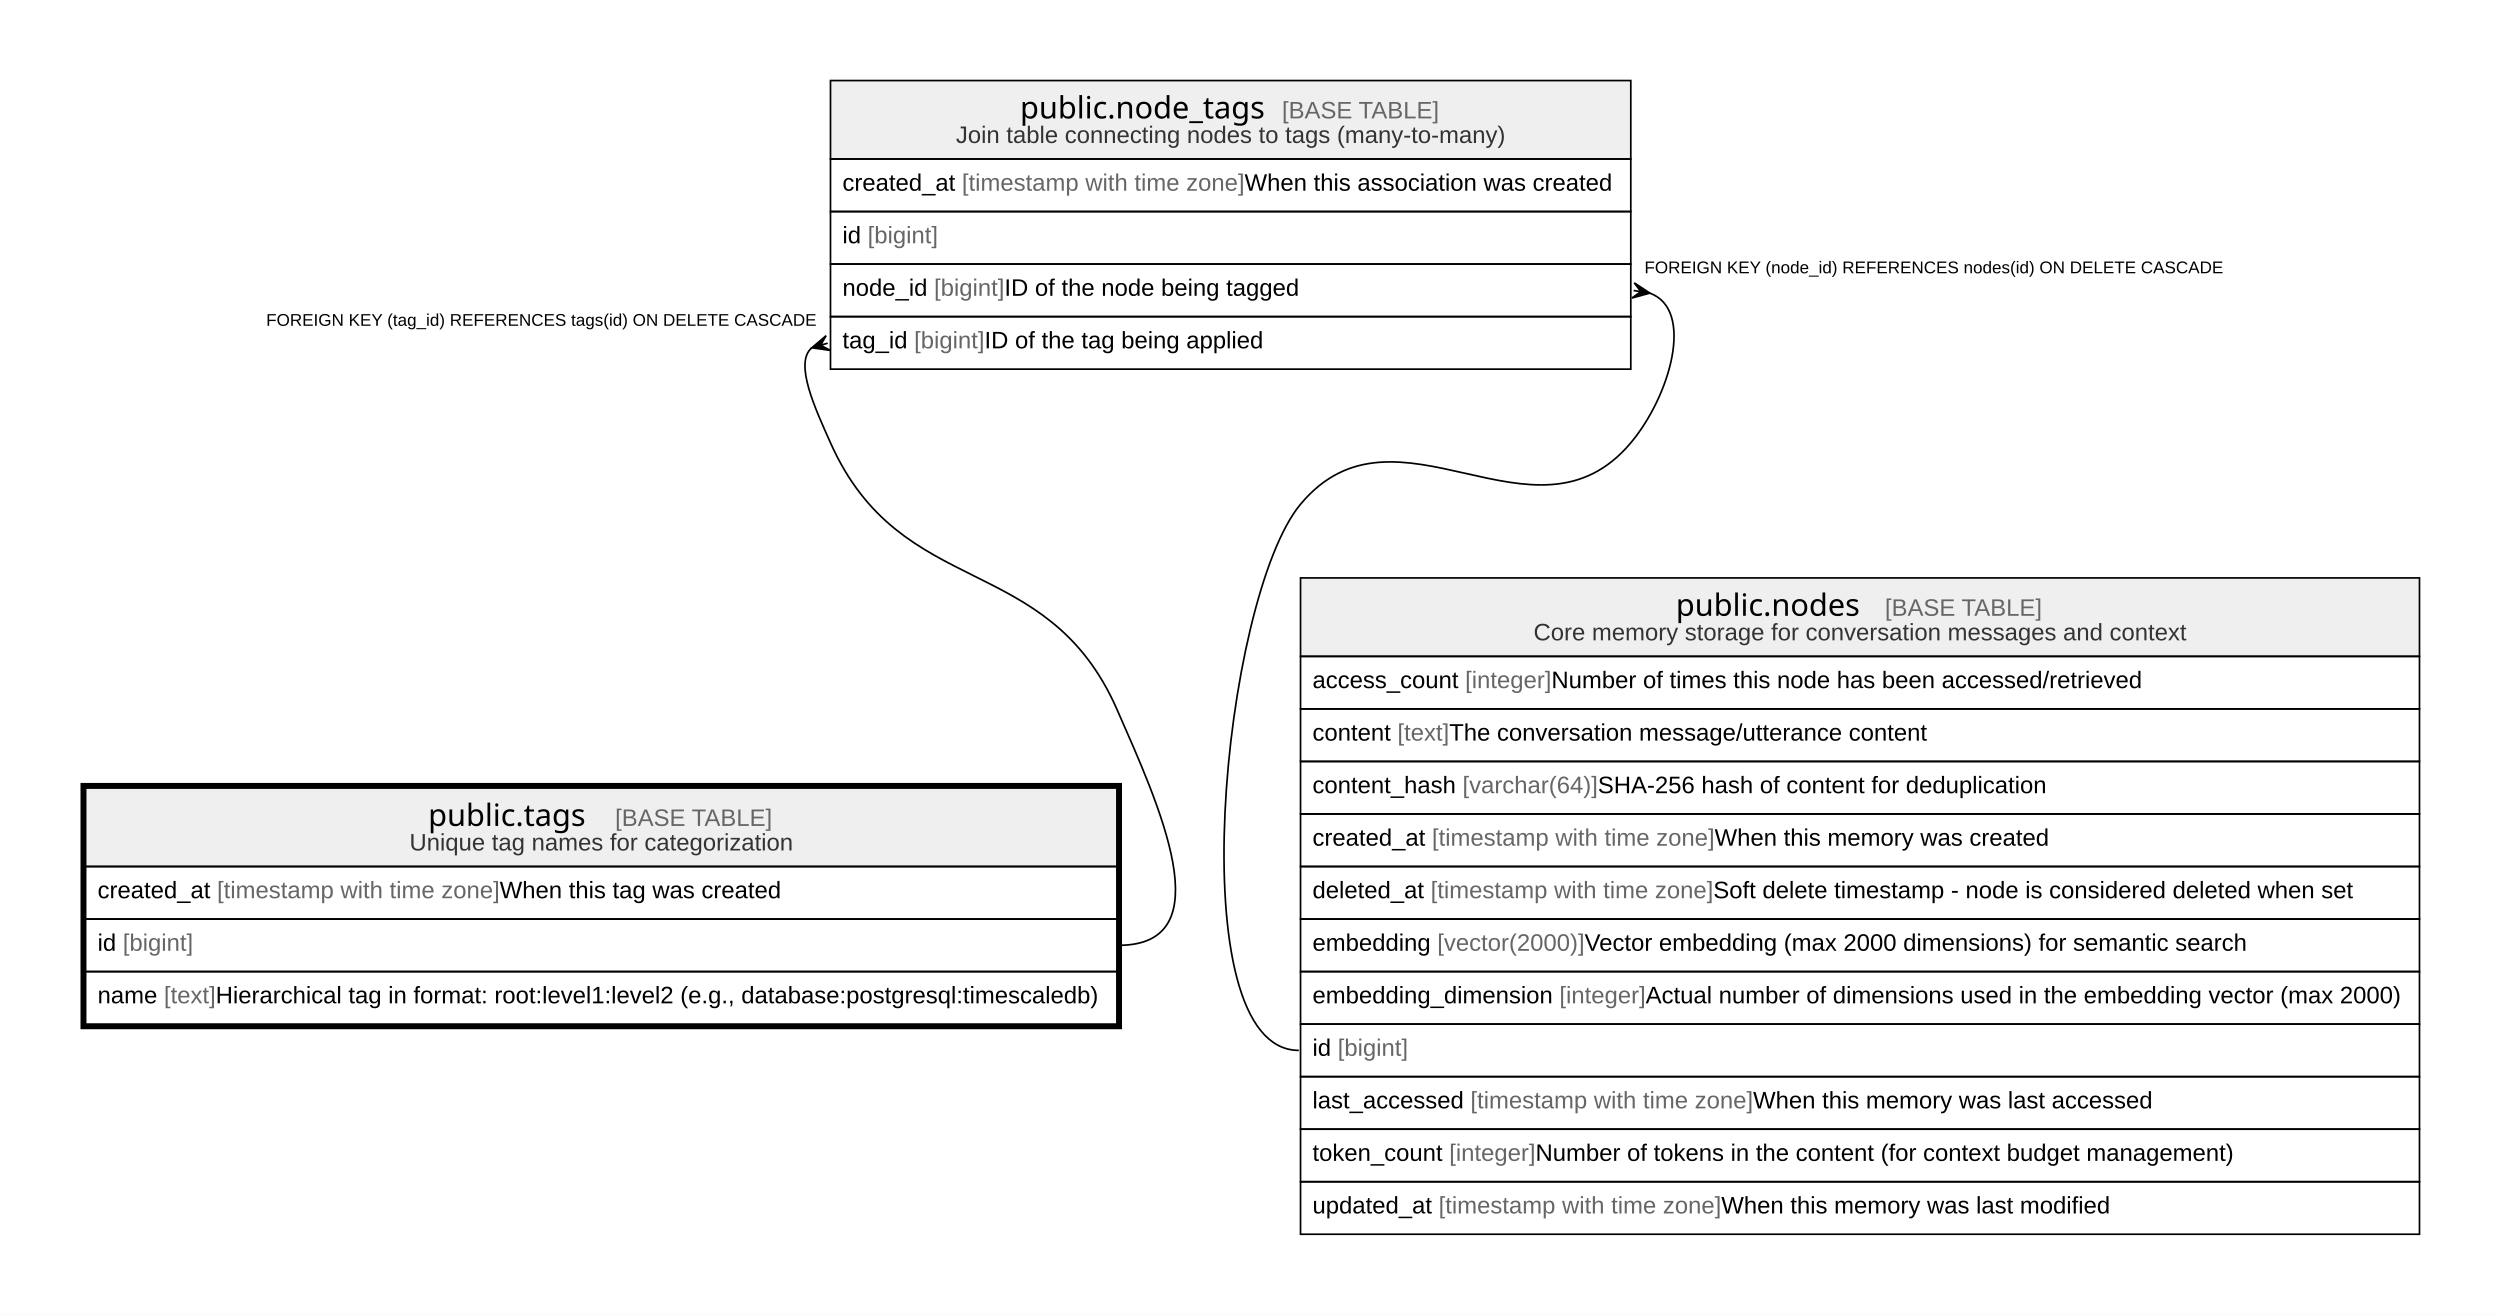
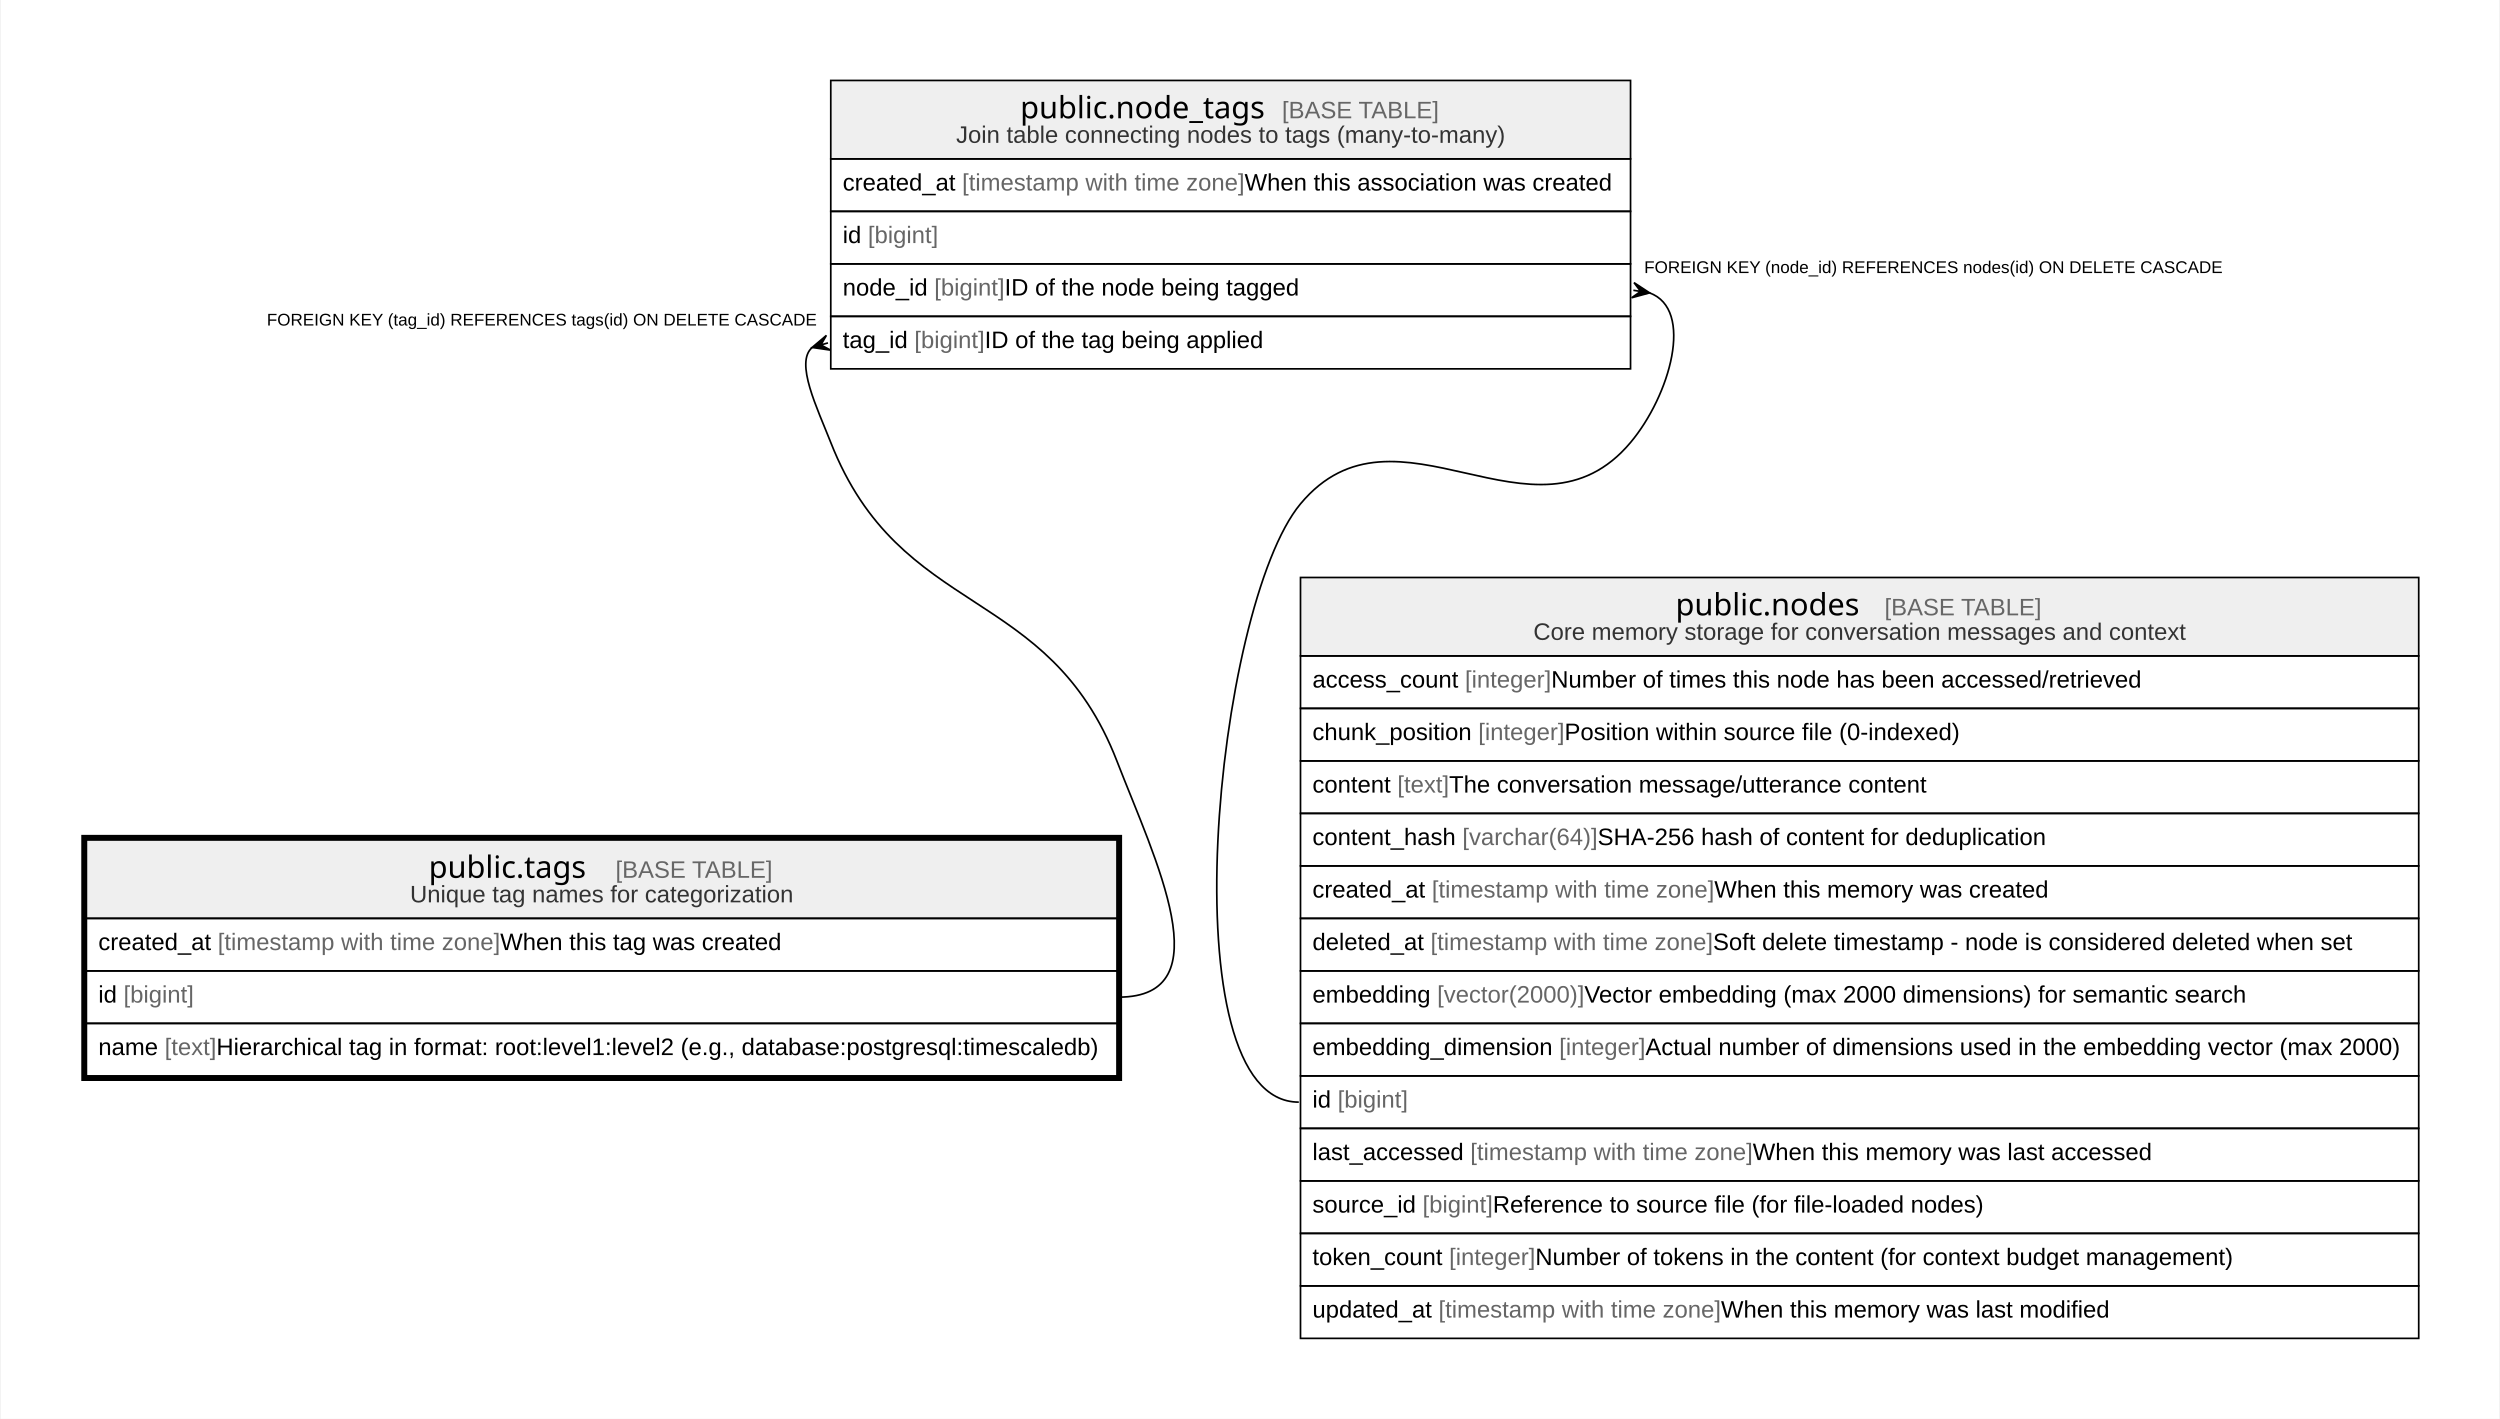
- <svg xmlns="http://www.w3.org/2000/svg" width="1466pt" height="771pt" viewBox="0.00 0.00 1465.73 770.80">
-   <g id="graph0" class="graph" transform="scale(1 1) rotate(0) translate(4 766.8)">
-     <polygon fill="white" stroke="none" points="-4,4 -4,-766.8 1461.73,-766.8 1461.73,4 -4,4" />
+ <svg xmlns="http://www.w3.org/2000/svg" width="1466pt" height="832pt" viewBox="0.00 0.00 1465.73 832.40">
+   <g id="graph0" class="graph" transform="scale(1 1) rotate(0) translate(4 828.4)">
+     <polygon fill="white" stroke="none" points="-4,4 -4,-828.4 1461.73,-828.4 1461.73,4 -4,4" />
    <g id="node1" class="node">
-       <polygon fill="#efefef" stroke="none" points="46.2,-258.8 46.2,-304.8 650.83,-304.8 650.83,-258.8 46.2,-258.8" />
-       <polygon fill="none" stroke="black" points="46.2,-258.8 46.2,-304.8 650.83,-304.8 650.83,-258.8 46.2,-258.8" />
-       <text text-anchor="start" x="247.02" y="-282.6" font-family="Arial Bold" font-size="18.00">public.tags</text>
-       <text text-anchor="start" x="325.51" y="-282.6" font-family="Arial" font-size="14.00">    </text>
-       <text text-anchor="start" x="356.63" y="-282.6" font-family="Arial" font-size="14.00" fill="#666666">[BASE TABLE]</text>
-       <text text-anchor="start" x="236.06" y="-268.2" font-family="Arial" font-size="14.00" fill="#333333">Unique tag names for categorization</text>
+       <polygon fill="#efefef" stroke="none" points="46.2,-289.6 46.2,-335.6 650.83,-335.6 650.83,-289.6 46.2,-289.6" />
+       <polygon fill="none" stroke="black" points="46.2,-289.6 46.2,-335.6 650.83,-335.6 650.83,-289.6 46.2,-289.6" />
+       <text text-anchor="start" x="247.02" y="-313.4" font-family="Arial Bold" font-size="18.00">public.tags</text>
+       <text text-anchor="start" x="325.51" y="-313.4" font-family="Arial" font-size="14.00">    </text>
+       <text text-anchor="start" x="356.63" y="-313.4" font-family="Arial" font-size="14.00" fill="#666666">[BASE TABLE]</text>
+       <text text-anchor="start" x="236.06" y="-299" font-family="Arial" font-size="14.00" fill="#333333">Unique tag names for categorization</text>
+       <polygon fill="none" stroke="black" points="46.2,-258.8 46.2,-289.6 650.83,-289.6 650.83,-258.8 46.2,-258.8" />
+       <text text-anchor="start" x="53.2" y="-271" font-family="Arial" font-size="14.00">created_at </text>
+       <text text-anchor="start" x="123.25" y="-271" font-family="Arial" font-size="14.00" fill="#666666">[timestamp with time zone]</text>
+       <text text-anchor="start" x="288.97" y="-271" font-family="Arial" font-size="14.00"> When this tag was created</text>
      <polygon fill="none" stroke="black" points="46.2,-228 46.2,-258.8 650.83,-258.8 650.83,-228 46.2,-228" />
-       <text text-anchor="start" x="53.2" y="-240.2" font-family="Arial" font-size="14.00">created_at </text>
-       <text text-anchor="start" x="123.25" y="-240.2" font-family="Arial" font-size="14.00" fill="#666666">[timestamp with time zone]</text>
-       <text text-anchor="start" x="288.97" y="-240.2" font-family="Arial" font-size="14.00"> When this tag was created</text>
+       <text text-anchor="start" x="53.2" y="-240.2" font-family="Arial" font-size="14.00">id </text>
+       <text text-anchor="start" x="67.99" y="-240.2" font-family="Arial" font-size="14.00" fill="#666666">[bigint]</text>
      <polygon fill="none" stroke="black" points="46.2,-197.2 46.2,-228 650.83,-228 650.83,-197.2 46.2,-197.2" />
-       <text text-anchor="start" x="53.2" y="-209.4" font-family="Arial" font-size="14.00">id </text>
-       <text text-anchor="start" x="67.99" y="-209.4" font-family="Arial" font-size="14.00" fill="#666666">[bigint]</text>
-       <polygon fill="none" stroke="black" points="46.2,-166.4 46.2,-197.2 650.83,-197.2 650.83,-166.4 46.2,-166.4" />
-       <text text-anchor="start" x="53.2" y="-178.6" font-family="Arial" font-size="14.00">name </text>
-       <text text-anchor="start" x="92.11" y="-178.6" font-family="Arial" font-size="14.00" fill="#666666">[text]</text>
-       <text text-anchor="start" x="122.45" y="-178.6" font-family="Arial" font-size="14.00"> Hierarchical tag in format: root:level1:level2 (e.g., database:postgresql:timescaledb)</text>
-       <polygon fill="none" stroke="black" stroke-width="3" points="44.7,-164.9 44.7,-306.3 652.33,-306.3 652.33,-164.9 44.7,-164.9" />
+       <text text-anchor="start" x="53.2" y="-209.4" font-family="Arial" font-size="14.00">name </text>
+       <text text-anchor="start" x="92.11" y="-209.4" font-family="Arial" font-size="14.00" fill="#666666">[text]</text>
+       <text text-anchor="start" x="122.45" y="-209.4" font-family="Arial" font-size="14.00"> Hierarchical tag in format: root:level1:level2 (e.g., database:postgresql:timescaledb)</text>
+       <polygon fill="none" stroke="black" stroke-width="3" points="44.7,-195.7 44.7,-337.1 652.33,-337.1 652.33,-195.7 44.7,-195.7" />
    </g>
    <g id="node2" class="node">
-       <polygon fill="#efefef" stroke="none" points="482.91,-673.6 482.91,-719.6 952.12,-719.6 952.12,-673.6 482.91,-673.6" />
-       <polygon fill="none" stroke="black" points="482.91,-673.6 482.91,-719.6 952.12,-719.6 952.12,-673.6 482.91,-673.6" />
-       <text text-anchor="start" x="594.03" y="-697.4" font-family="Arial Bold" font-size="18.00">public.node_tags</text>
-       <text text-anchor="start" x="716.51" y="-697.4" font-family="Arial" font-size="14.00">    </text>
-       <text text-anchor="start" x="747.62" y="-697.4" font-family="Arial" font-size="14.00" fill="#666666">[BASE TABLE]</text>
-       <text text-anchor="start" x="556.43" y="-683" font-family="Arial" font-size="14.00" fill="#333333">Join table connecting nodes to tags (many-to-many)</text>
+       <polygon fill="#efefef" stroke="none" points="482.91,-735.2 482.91,-781.2 952.12,-781.2 952.12,-735.2 482.91,-735.2" />
+       <polygon fill="none" stroke="black" points="482.91,-735.2 482.91,-781.2 952.12,-781.2 952.12,-735.2 482.91,-735.2" />
+       <text text-anchor="start" x="594.03" y="-759" font-family="Arial Bold" font-size="18.00">public.node_tags</text>
+       <text text-anchor="start" x="716.51" y="-759" font-family="Arial" font-size="14.00">    </text>
+       <text text-anchor="start" x="747.62" y="-759" font-family="Arial" font-size="14.00" fill="#666666">[BASE TABLE]</text>
+       <text text-anchor="start" x="556.43" y="-744.6" font-family="Arial" font-size="14.00" fill="#333333">Join table connecting nodes to tags (many-to-many)</text>
+       <polygon fill="none" stroke="black" points="482.91,-704.4 482.91,-735.2 952.12,-735.2 952.12,-704.4 482.91,-704.4" />
+       <text text-anchor="start" x="489.91" y="-716.6" font-family="Arial" font-size="14.00">created_at </text>
+       <text text-anchor="start" x="559.95" y="-716.6" font-family="Arial" font-size="14.00" fill="#666666">[timestamp with time zone]</text>
+       <text text-anchor="start" x="725.68" y="-716.6" font-family="Arial" font-size="14.00"> When this association was created</text>
+       <polygon fill="none" stroke="black" points="482.91,-673.6 482.91,-704.4 952.12,-704.4 952.12,-673.6 482.91,-673.6" />
+       <text text-anchor="start" x="489.91" y="-685.8" font-family="Arial" font-size="14.00">id </text>
+       <text text-anchor="start" x="504.69" y="-685.8" font-family="Arial" font-size="14.00" fill="#666666">[bigint]</text>
      <polygon fill="none" stroke="black" points="482.91,-642.8 482.91,-673.6 952.12,-673.6 952.12,-642.8 482.91,-642.8" />
-       <text text-anchor="start" x="489.91" y="-655" font-family="Arial" font-size="14.00">created_at </text>
-       <text text-anchor="start" x="559.95" y="-655" font-family="Arial" font-size="14.00" fill="#666666">[timestamp with time zone]</text>
-       <text text-anchor="start" x="725.68" y="-655" font-family="Arial" font-size="14.00"> When this association was created</text>
+       <text text-anchor="start" x="489.91" y="-655" font-family="Arial" font-size="14.00">node_id </text>
+       <text text-anchor="start" x="543.62" y="-655" font-family="Arial" font-size="14.00" fill="#666666">[bigint]</text>
+       <text text-anchor="start" x="584.87" y="-655" font-family="Arial" font-size="14.00"> ID of the node being tagged</text>
      <polygon fill="none" stroke="black" points="482.91,-612 482.91,-642.8 952.12,-642.8 952.12,-612 482.91,-612" />
-       <text text-anchor="start" x="489.91" y="-624.2" font-family="Arial" font-size="14.00">id </text>
-       <text text-anchor="start" x="504.69" y="-624.2" font-family="Arial" font-size="14.00" fill="#666666">[bigint]</text>
-       <polygon fill="none" stroke="black" points="482.91,-581.2 482.91,-612 952.12,-612 952.12,-581.2 482.91,-581.2" />
-       <text text-anchor="start" x="489.91" y="-593.4" font-family="Arial" font-size="14.00">node_id </text>
-       <text text-anchor="start" x="543.62" y="-593.4" font-family="Arial" font-size="14.00" fill="#666666">[bigint]</text>
-       <text text-anchor="start" x="584.87" y="-593.4" font-family="Arial" font-size="14.00"> ID of the node being tagged</text>
-       <polygon fill="none" stroke="black" points="482.91,-550.4 482.91,-581.2 952.12,-581.2 952.12,-550.4 482.91,-550.4" />
-       <text text-anchor="start" x="489.91" y="-562.6" font-family="Arial" font-size="14.00">tag_id </text>
-       <text text-anchor="start" x="531.94" y="-562.6" font-family="Arial" font-size="14.00" fill="#666666">[bigint]</text>
-       <text text-anchor="start" x="573.19" y="-562.6" font-family="Arial" font-size="14.00"> ID of the tag being applied</text>
+       <text text-anchor="start" x="489.91" y="-624.2" font-family="Arial" font-size="14.00">tag_id </text>
+       <text text-anchor="start" x="531.94" y="-624.2" font-family="Arial" font-size="14.00" fill="#666666">[bigint]</text>
+       <text text-anchor="start" x="573.19" y="-624.2" font-family="Arial" font-size="14.00"> ID of the tag being applied</text>
    </g>
    <g id="edge1" class="edge">
-       <path fill="none" stroke="black" d="M472,-562.95C461.34,-554.16 474.12,-526.9 482.91,-507.2 524.4,-414.1 609.79,-444.3 650.83,-351 675.59,-294.69 713.34,-212.6 651.83,-212.6" />
-       <polygon fill="black" stroke="black" points="471.98,-562.94 480.34,-570.03 477.1,-564.42 481.26,-565.61 481.26,-565.61 481.26,-565.61 477.1,-564.42 482.83,-561.38 471.98,-562.94" />
-       <text text-anchor="start" x="152.05" y="-575.8" font-family="Arial" font-size="10.00">FOREIGN KEY (tag_id) REFERENCES tags(id) ON DELETE CASCADE</text>
+       <path fill="none" stroke="black" d="M472.07,-624.58C461.65,-615.89 475.02,-588.88 482.91,-568.8 523.75,-464.84 610.49,-485.96 650.83,-381.8 673.04,-324.44 713.34,-243.4 651.83,-243.4" />
+       <polygon fill="black" stroke="black" points="471.97,-624.55 480.34,-631.63 477.1,-626.02 481.26,-627.22 481.26,-627.22 481.26,-627.22 477.1,-626.02 482.83,-622.98 471.97,-624.55" />
+       <text text-anchor="start" x="152.05" y="-637.4" font-family="Arial" font-size="10.00">FOREIGN KEY (tag_id) REFERENCES tags(id) ON DELETE CASCADE</text>
    </g>
    <g id="node3" class="node">
-       <polygon fill="#efefef" stroke="none" points="758.49,-382 758.49,-428 1414.53,-428 1414.53,-382 758.49,-382" />
-       <polygon fill="none" stroke="black" points="758.49,-382 758.49,-428 1414.53,-428 1414.53,-382 758.49,-382" />
-       <text text-anchor="start" x="978.53" y="-405.8" font-family="Arial Bold" font-size="18.00">public.nodes</text>
-       <text text-anchor="start" x="1070.01" y="-405.8" font-family="Arial" font-size="14.00">    </text>
-       <text text-anchor="start" x="1101.13" y="-405.8" font-family="Arial" font-size="14.00" fill="#666666">[BASE TABLE]</text>
-       <text text-anchor="start" x="895.09" y="-391.4" font-family="Arial" font-size="14.00" fill="#333333">Core memory storage for conversation messages and context</text>
+       <polygon fill="#efefef" stroke="none" points="758.49,-443.6 758.49,-489.6 1414.53,-489.6 1414.53,-443.6 758.49,-443.6" />
+       <polygon fill="none" stroke="black" points="758.49,-443.6 758.49,-489.6 1414.53,-489.6 1414.53,-443.6 758.49,-443.6" />
+       <text text-anchor="start" x="978.53" y="-467.4" font-family="Arial Bold" font-size="18.00">public.nodes</text>
+       <text text-anchor="start" x="1070.01" y="-467.4" font-family="Arial" font-size="14.00">    </text>
+       <text text-anchor="start" x="1101.13" y="-467.4" font-family="Arial" font-size="14.00" fill="#666666">[BASE TABLE]</text>
+       <text text-anchor="start" x="895.09" y="-453" font-family="Arial" font-size="14.00" fill="#333333">Core memory storage for conversation messages and context</text>
+       <polygon fill="none" stroke="black" points="758.49,-412.8 758.49,-443.6 1414.53,-443.6 1414.53,-412.8 758.49,-412.8" />
+       <text text-anchor="start" x="765.49" y="-425" font-family="Arial" font-size="14.00">access_count </text>
+       <text text-anchor="start" x="854.99" y="-425" font-family="Arial" font-size="14.00" fill="#666666">[integer]</text>
+       <text text-anchor="start" x="905.58" y="-425" font-family="Arial" font-size="14.00"> Number of times this node has been accessed/retrieved</text>
+       <polygon fill="none" stroke="black" points="758.49,-382 758.49,-412.8 1414.53,-412.8 1414.53,-382 758.49,-382" />
+       <text text-anchor="start" x="765.49" y="-394.2" font-family="Arial" font-size="14.00">chunk_position </text>
+       <text text-anchor="start" x="862.78" y="-394.2" font-family="Arial" font-size="14.00" fill="#666666">[integer]</text>
+       <text text-anchor="start" x="913.37" y="-394.2" font-family="Arial" font-size="14.00"> Position within source file (0-indexed)</text>
      <polygon fill="none" stroke="black" points="758.49,-351.2 758.49,-382 1414.53,-382 1414.53,-351.2 758.49,-351.2" />
-       <text text-anchor="start" x="765.49" y="-363.4" font-family="Arial" font-size="14.00">access_count </text>
-       <text text-anchor="start" x="854.99" y="-363.4" font-family="Arial" font-size="14.00" fill="#666666">[integer]</text>
-       <text text-anchor="start" x="905.58" y="-363.4" font-family="Arial" font-size="14.00"> Number of times this node has been accessed/retrieved</text>
+       <text text-anchor="start" x="765.49" y="-363.4" font-family="Arial" font-size="14.00">content </text>
+       <text text-anchor="start" x="815.31" y="-363.4" font-family="Arial" font-size="14.00" fill="#666666">[text]</text>
+       <text text-anchor="start" x="845.65" y="-363.4" font-family="Arial" font-size="14.00"> The conversation message/utterance content</text>
      <polygon fill="none" stroke="black" points="758.49,-320.4 758.49,-351.2 1414.53,-351.2 1414.53,-320.4 758.49,-320.4" />
-       <text text-anchor="start" x="765.49" y="-332.6" font-family="Arial" font-size="14.00">content </text>
-       <text text-anchor="start" x="815.31" y="-332.6" font-family="Arial" font-size="14.00" fill="#666666">[text]</text>
-       <text text-anchor="start" x="845.65" y="-332.6" font-family="Arial" font-size="14.00"> The conversation message/utterance content</text>
+       <text text-anchor="start" x="765.49" y="-332.6" font-family="Arial" font-size="14.00">content_hash </text>
+       <text text-anchor="start" x="853.45" y="-332.6" font-family="Arial" font-size="14.00" fill="#666666">[varchar(64)]</text>
+       <text text-anchor="start" x="932.81" y="-332.6" font-family="Arial" font-size="14.00"> SHA-256 hash of content for deduplication</text>
      <polygon fill="none" stroke="black" points="758.49,-289.6 758.49,-320.4 1414.53,-320.4 1414.53,-289.6 758.49,-289.6" />
-       <text text-anchor="start" x="765.49" y="-301.8" font-family="Arial" font-size="14.00">content_hash </text>
-       <text text-anchor="start" x="853.45" y="-301.8" font-family="Arial" font-size="14.00" fill="#666666">[varchar(64)]</text>
-       <text text-anchor="start" x="932.81" y="-301.8" font-family="Arial" font-size="14.00"> SHA-256 hash of content for deduplication</text>
+       <text text-anchor="start" x="765.49" y="-301.8" font-family="Arial" font-size="14.00">created_at </text>
+       <text text-anchor="start" x="835.54" y="-301.8" font-family="Arial" font-size="14.00" fill="#666666">[timestamp with time zone]</text>
+       <text text-anchor="start" x="1001.26" y="-301.8" font-family="Arial" font-size="14.00"> When this memory was created</text>
      <polygon fill="none" stroke="black" points="758.49,-258.8 758.49,-289.6 1414.53,-289.6 1414.53,-258.8 758.49,-258.8" />
-       <text text-anchor="start" x="765.49" y="-271" font-family="Arial" font-size="14.00">created_at </text>
-       <text text-anchor="start" x="835.54" y="-271" font-family="Arial" font-size="14.00" fill="#666666">[timestamp with time zone]</text>
-       <text text-anchor="start" x="1001.26" y="-271" font-family="Arial" font-size="14.00"> When this memory was created</text>
+       <text text-anchor="start" x="765.49" y="-271" font-family="Arial" font-size="14.00">deleted_at </text>
+       <text text-anchor="start" x="834.78" y="-271" font-family="Arial" font-size="14.00" fill="#666666">[timestamp with time zone]</text>
+       <text text-anchor="start" x="1000.5" y="-271" font-family="Arial" font-size="14.00"> Soft delete timestamp - node is considered deleted when set</text>
      <polygon fill="none" stroke="black" points="758.49,-228 758.49,-258.8 1414.53,-258.8 1414.53,-228 758.49,-228" />
-       <text text-anchor="start" x="765.49" y="-240.2" font-family="Arial" font-size="14.00">deleted_at </text>
-       <text text-anchor="start" x="834.78" y="-240.2" font-family="Arial" font-size="14.00" fill="#666666">[timestamp with time zone]</text>
-       <text text-anchor="start" x="1000.5" y="-240.2" font-family="Arial" font-size="14.00"> Soft delete timestamp - node is considered deleted when set</text>
+       <text text-anchor="start" x="765.49" y="-240.2" font-family="Arial" font-size="14.00">embedding </text>
+       <text text-anchor="start" x="838.66" y="-240.2" font-family="Arial" font-size="14.00" fill="#666666">[vector(2000)]</text>
+       <text text-anchor="start" x="925.03" y="-240.2" font-family="Arial" font-size="14.00"> Vector embedding (max 2000 dimensions) for semantic search</text>
      <polygon fill="none" stroke="black" points="758.49,-197.2 758.49,-228 1414.53,-228 1414.53,-197.2 758.49,-197.2" />
-       <text text-anchor="start" x="765.49" y="-209.4" font-family="Arial" font-size="14.00">embedding </text>
-       <text text-anchor="start" x="838.66" y="-209.4" font-family="Arial" font-size="14.00" fill="#666666">[vector(2000)]</text>
-       <text text-anchor="start" x="925.03" y="-209.4" font-family="Arial" font-size="14.00"> Vector embedding (max 2000 dimensions) for semantic search</text>
+       <text text-anchor="start" x="765.49" y="-209.4" font-family="Arial" font-size="14.00">embedding_dimension </text>
+       <text text-anchor="start" x="910.26" y="-209.4" font-family="Arial" font-size="14.00" fill="#666666">[integer]</text>
+       <text text-anchor="start" x="960.84" y="-209.4" font-family="Arial" font-size="14.00"> Actual number of dimensions used in the embedding vector (max 2000)</text>
      <polygon fill="none" stroke="black" points="758.49,-166.4 758.49,-197.2 1414.53,-197.2 1414.53,-166.4 758.49,-166.4" />
-       <text text-anchor="start" x="765.49" y="-178.6" font-family="Arial" font-size="14.00">embedding_dimension </text>
-       <text text-anchor="start" x="910.26" y="-178.6" font-family="Arial" font-size="14.00" fill="#666666">[integer]</text>
-       <text text-anchor="start" x="960.84" y="-178.6" font-family="Arial" font-size="14.00"> Actual number of dimensions used in the embedding vector (max 2000)</text>
+       <text text-anchor="start" x="765.49" y="-178.6" font-family="Arial" font-size="14.00">id </text>
+       <text text-anchor="start" x="780.28" y="-178.6" font-family="Arial" font-size="14.00" fill="#666666">[bigint]</text>
      <polygon fill="none" stroke="black" points="758.49,-135.6 758.49,-166.4 1414.53,-166.4 1414.53,-135.6 758.49,-135.6" />
-       <text text-anchor="start" x="765.49" y="-147.8" font-family="Arial" font-size="14.00">id </text>
-       <text text-anchor="start" x="780.28" y="-147.8" font-family="Arial" font-size="14.00" fill="#666666">[bigint]</text>
+       <text text-anchor="start" x="765.49" y="-147.8" font-family="Arial" font-size="14.00">last_accessed </text>
+       <text text-anchor="start" x="858.1" y="-147.8" font-family="Arial" font-size="14.00" fill="#666666">[timestamp with time zone]</text>
+       <text text-anchor="start" x="1023.82" y="-147.8" font-family="Arial" font-size="14.00"> When this memory was last accessed</text>
      <polygon fill="none" stroke="black" points="758.49,-104.8 758.49,-135.6 1414.53,-135.6 1414.53,-104.8 758.49,-104.8" />
-       <text text-anchor="start" x="765.49" y="-117" font-family="Arial" font-size="14.00">last_accessed </text>
-       <text text-anchor="start" x="858.1" y="-117" font-family="Arial" font-size="14.00" fill="#666666">[timestamp with time zone]</text>
-       <text text-anchor="start" x="1023.82" y="-117" font-family="Arial" font-size="14.00"> When this memory was last accessed</text>
+       <text text-anchor="start" x="765.49" y="-117" font-family="Arial" font-size="14.00">source_id </text>
+       <text text-anchor="start" x="830.09" y="-117" font-family="Arial" font-size="14.00" fill="#666666">[bigint]</text>
+       <text text-anchor="start" x="871.33" y="-117" font-family="Arial" font-size="14.00"> Reference to source file (for file-loaded nodes)</text>
      <polygon fill="none" stroke="black" points="758.49,-74 758.49,-104.8 1414.53,-104.8 1414.53,-74 758.49,-74" />
      <text text-anchor="start" x="765.49" y="-86.2" font-family="Arial" font-size="14.00">token_count </text>
      <text text-anchor="start" x="845.67" y="-86.2" font-family="Arial" font-size="14.00" fill="#666666">[integer]</text>
      <text text-anchor="start" x="896.25" y="-86.2" font-family="Arial" font-size="14.00"> Number of tokens in the content (for context budget management)</text>
      <polygon fill="none" stroke="black" points="758.49,-43.2 758.49,-74 1414.53,-74 1414.53,-43.2 758.49,-43.2" />
      <text text-anchor="start" x="765.49" y="-55.4" font-family="Arial" font-size="14.00">updated_at </text>
      <text text-anchor="start" x="839.45" y="-55.4" font-family="Arial" font-size="14.00" fill="#666666">[timestamp with time zone]</text>
      <text text-anchor="start" x="1005.18" y="-55.4" font-family="Arial" font-size="14.00"> When this memory was last modified</text>
    </g>
    <g id="edge2" class="edge">
-       <path fill="none" stroke="black" d="M963.23,-594.99C989.79,-585.35 975.19,-534.65 952.12,-507.2 895.79,-440.2 814.55,-538.43 758.49,-471.2 712.92,-416.55 686.34,-151 757.49,-151" />
-       <polygon fill="black" stroke="black" points="963.33,-594.98 952.74,-592.1 958.06,-595.82 953.78,-596.5 953.78,-596.5 953.78,-596.5 958.06,-595.82 954.15,-600.99 963.33,-594.98" />
-       <text text-anchor="start" x="960.12" y="-606.6" font-family="Arial" font-size="10.00">FOREIGN KEY (node_id) REFERENCES nodes(id) ON DELETE CASCADE</text>
+       <path fill="none" stroke="black" d="M963.23,-656.59C989.79,-646.95 975.19,-596.25 952.12,-568.8 895.79,-501.8 814.54,-600.03 758.49,-532.8 708.55,-472.89 679.49,-181.8 757.49,-181.8" />
+       <polygon fill="black" stroke="black" points="963.33,-656.58 952.74,-653.7 958.06,-657.42 953.78,-658.1 953.78,-658.1 953.78,-658.1 958.06,-657.42 954.15,-662.59 963.33,-656.58" />
+       <text text-anchor="start" x="960.12" y="-668.2" font-family="Arial" font-size="10.00">FOREIGN KEY (node_id) REFERENCES nodes(id) ON DELETE CASCADE</text>
    </g>
  </g>
</svg>
